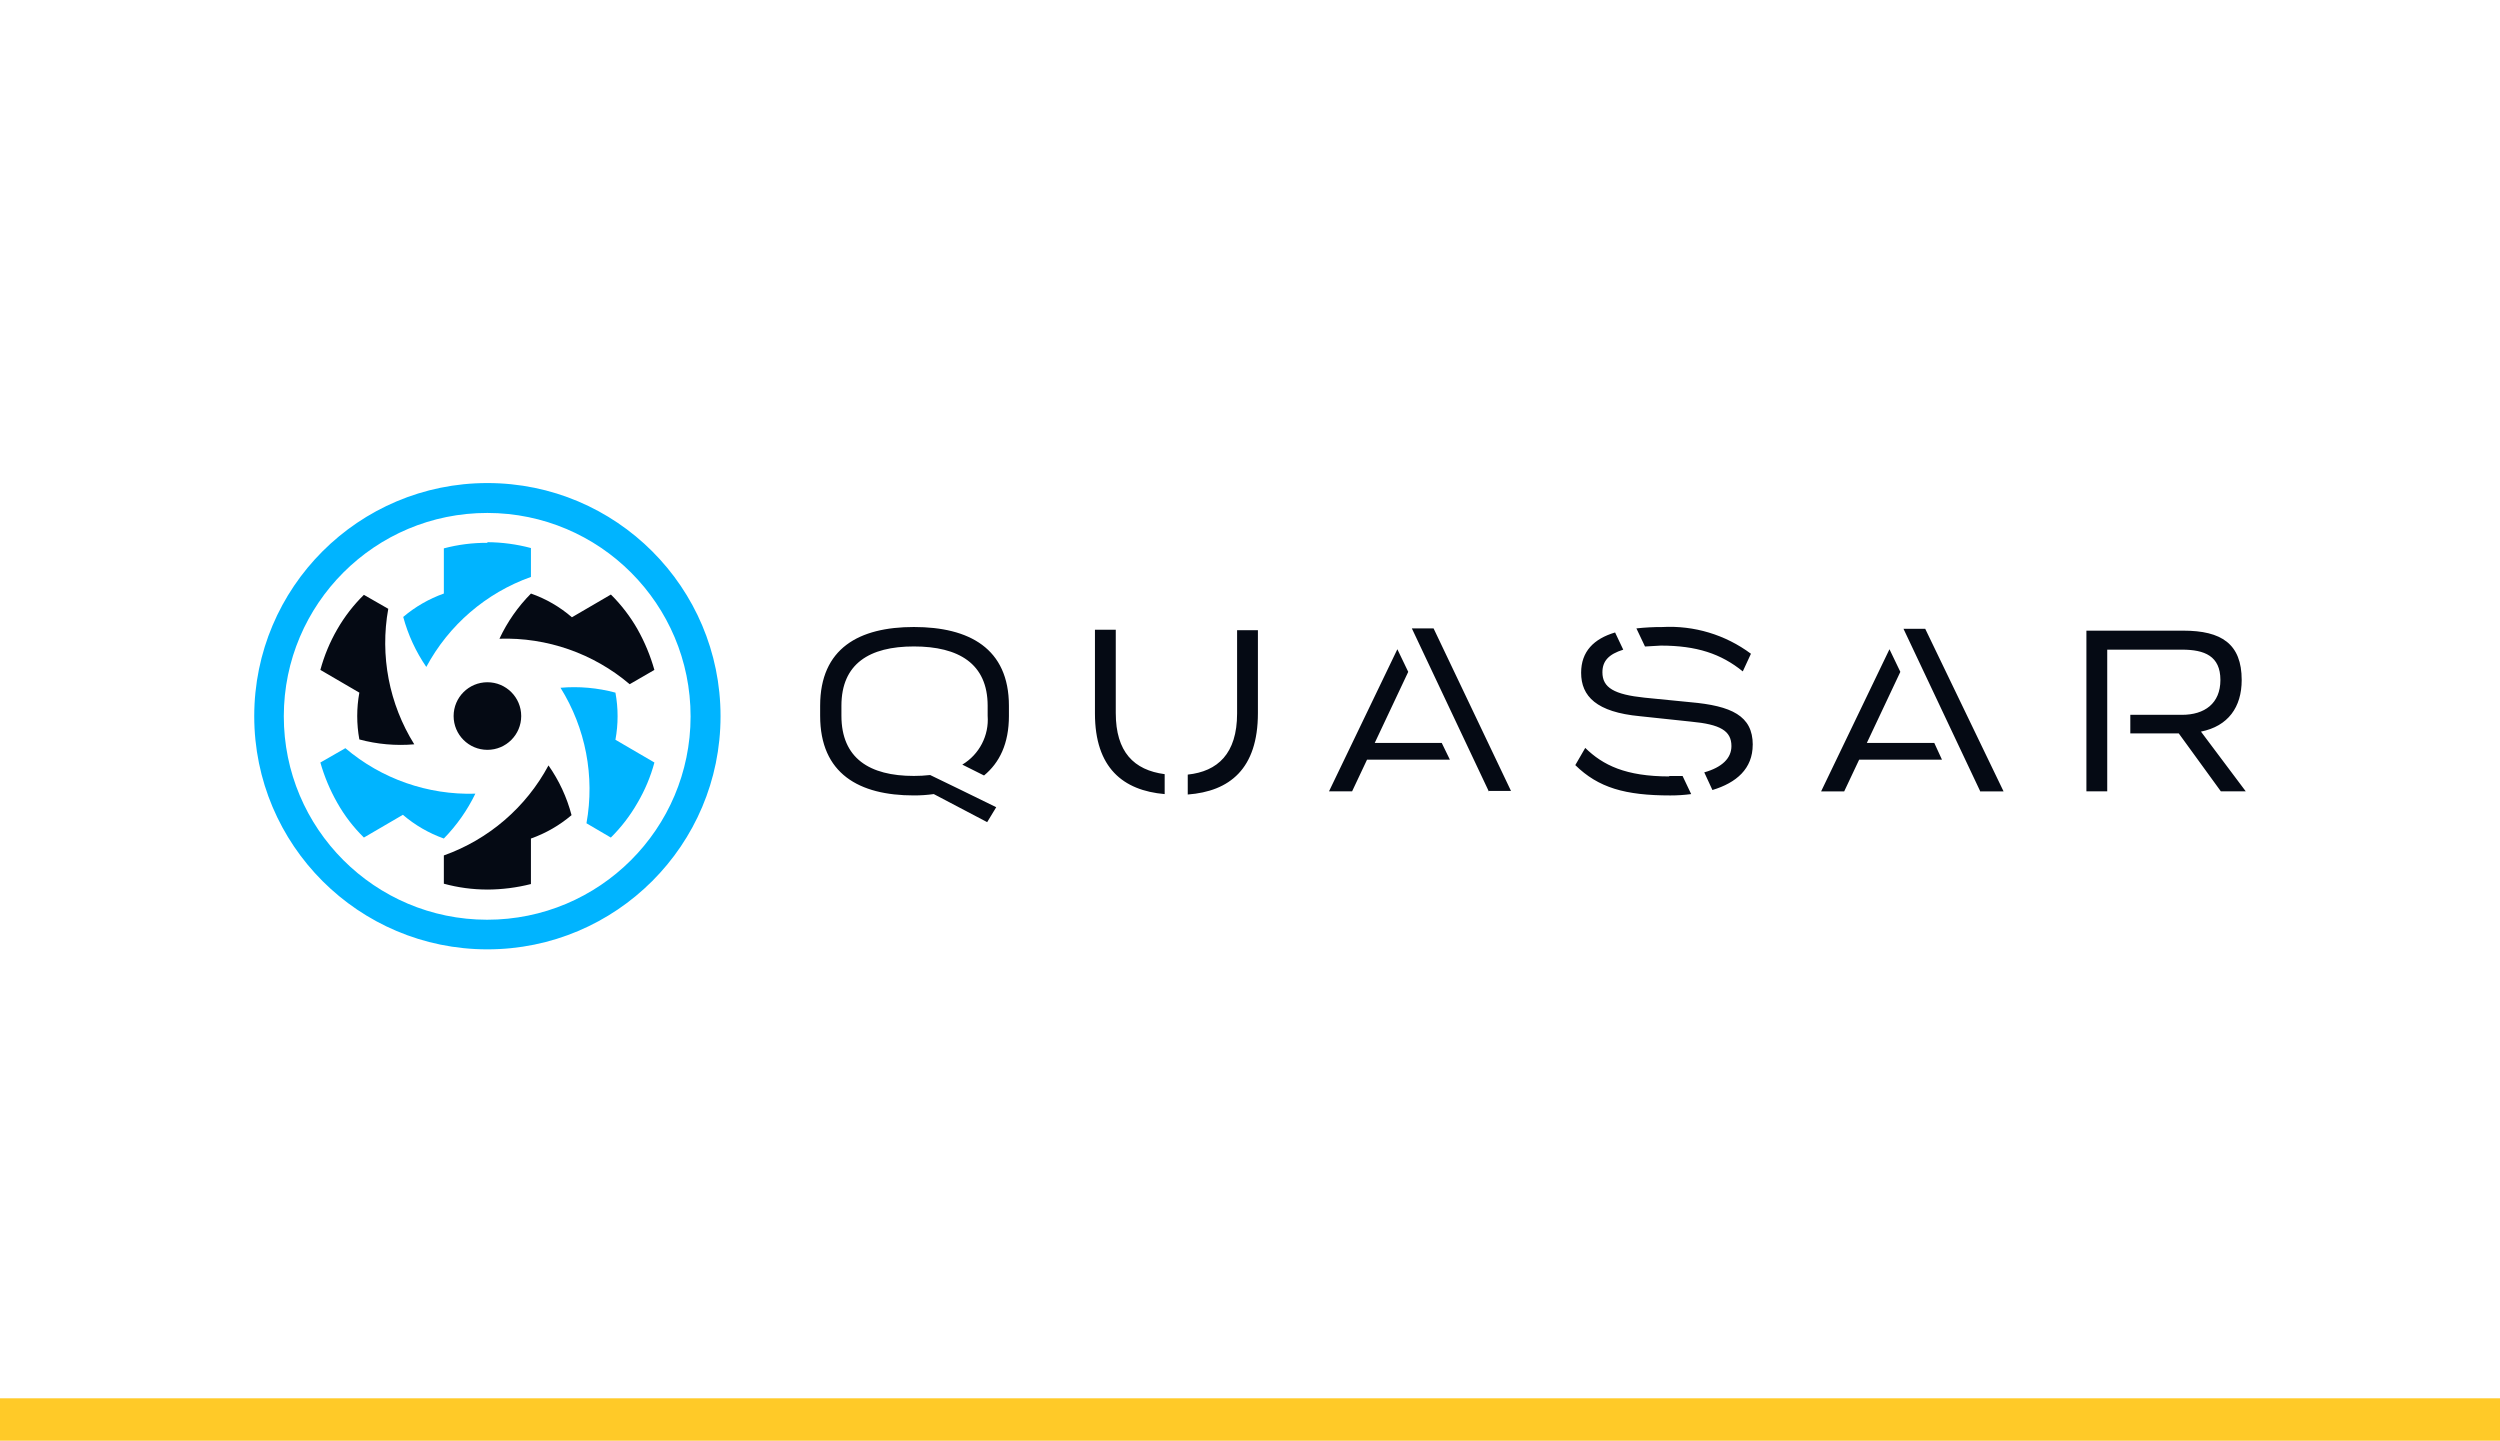
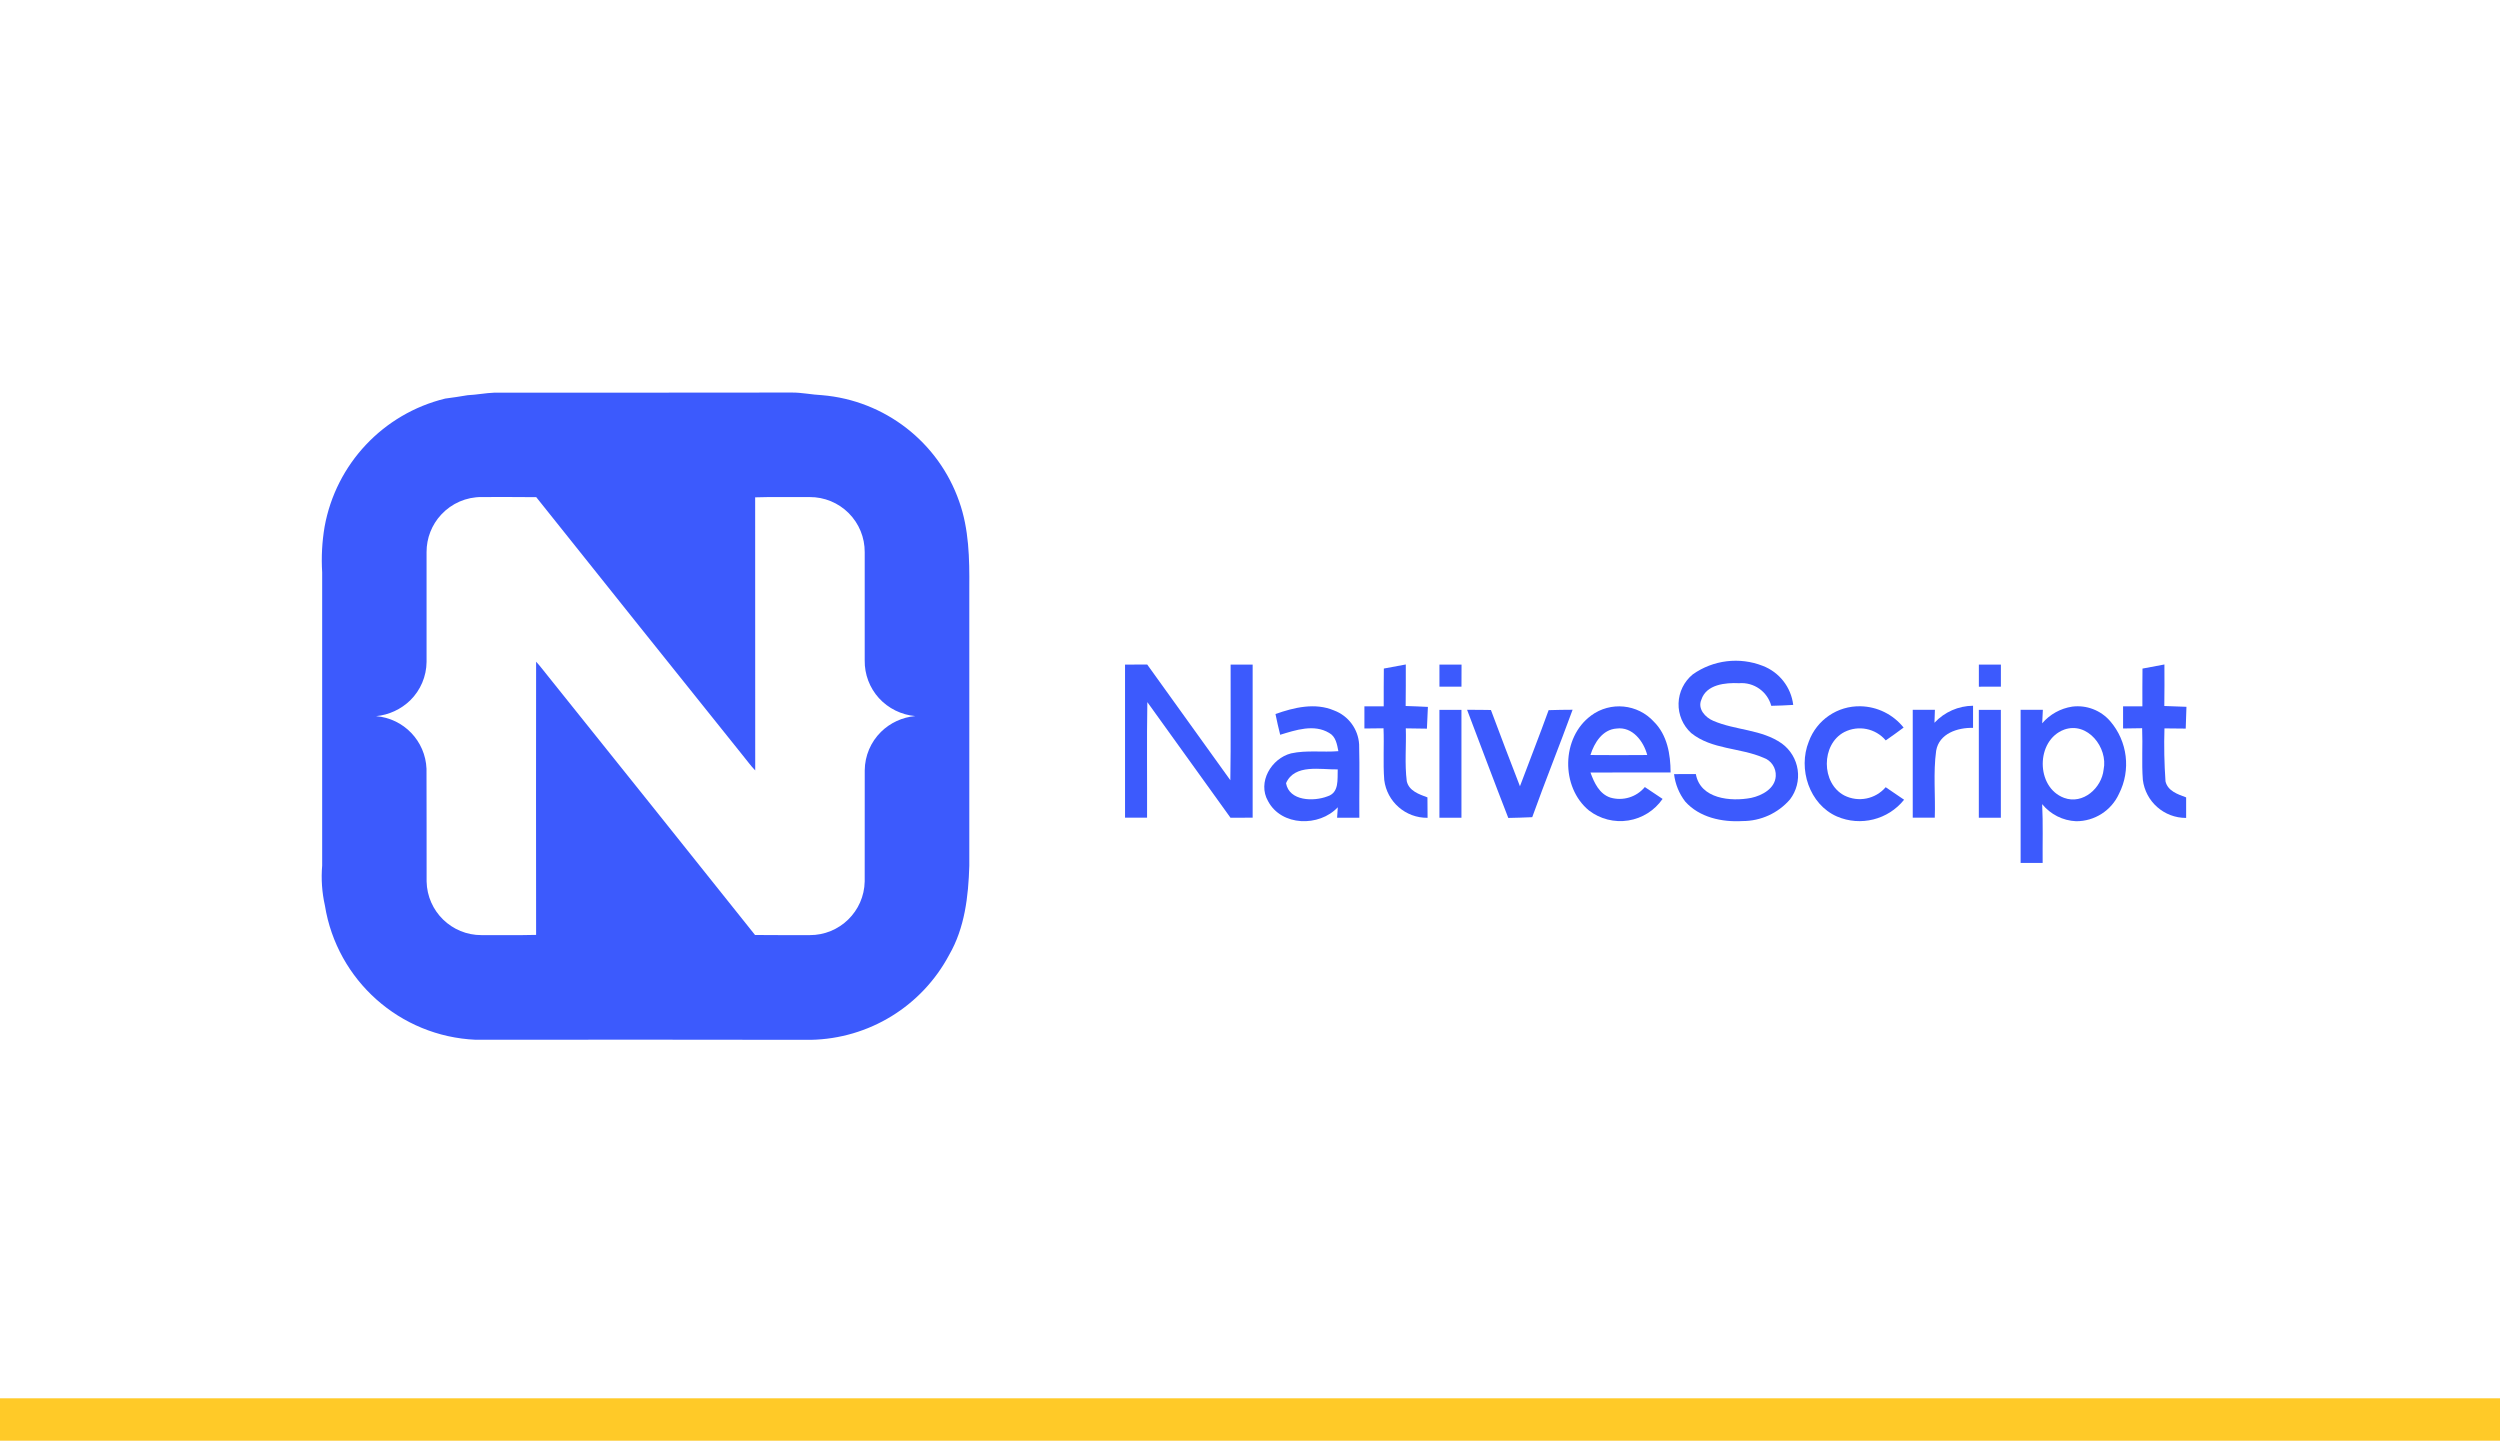
<svg xmlns="http://www.w3.org/2000/svg" width="295" height="170" viewBox="0 0 295 170">
-   <g id="t4-p3" transform="translate(-1125 -748)">
-     <rect id="Rectangle_5322" data-name="Rectangle 5322" width="295" height="170" transform="translate(1125 748)" fill="#fff" />
-     <rect id="Rectangle_5326" data-name="Rectangle 5326" width="295" height="5" transform="translate(1125 913)" fill="#ffca28" />
-     <g id="Group_53809" data-name="Group 53809" transform="translate(1271 13244)">
-       <path id="Path_100538" data-name="Path 100538" d="M150.3,48.456a3.988,3.988,0,1,1-3.988-3.988A3.988,3.988,0,0,1,150.3,48.456Zm13.727-10.238a19.135,19.135,0,0,0-3.144-4.1l-4.6,2.684a14.9,14.9,0,0,0-4.831-2.8,18.943,18.943,0,0,0-3.719,5.33A22.623,22.623,0,0,1,163.1,44.7l2.914-1.687A21.856,21.856,0,0,0,164.024,38.218ZM146.309,68.932a21.2,21.2,0,0,0,5.138-.652V62.911a15.338,15.338,0,0,0,4.793-2.761,18.29,18.29,0,0,0-2.722-5.867,22.623,22.623,0,0,1-12.347,10.621v3.336a19.514,19.514,0,0,0,5.138.69ZM128.594,38.218a20.118,20.118,0,0,0-1.994,4.793l4.6,2.684a15.338,15.338,0,0,0,0,5.522,18.691,18.691,0,0,0,6.48.575,22.623,22.623,0,0,1-3.068-15.99l-2.876-1.649A18.914,18.914,0,0,0,128.594,38.218Z" transform="translate(-234.797 -12459.963)" fill="#050a14" />
-       <path id="Path_100539" data-name="Path 100539" d="M164.024,48.952a19.22,19.22,0,0,0,1.994-4.755l-4.6-2.684a15.338,15.338,0,0,0,0-5.56,18.691,18.691,0,0,0-6.48-.575A22.623,22.623,0,0,1,158,51.368l2.876,1.687A19.134,19.134,0,0,0,164.024,48.952Zm-35.43,0a18.233,18.233,0,0,0,3.144,4.1l4.6-2.684a15.338,15.338,0,0,0,4.831,2.8,20.041,20.041,0,0,0,3.719-5.292,22.623,22.623,0,0,1-15.338-5.368L126.6,44.2A21.535,21.535,0,0,0,128.594,48.952Zm17.715-30.675a19.47,19.47,0,0,0-5.138.652v5.33a15.338,15.338,0,0,0-4.793,2.761,19.341,19.341,0,0,0,2.722,5.9A22.623,22.623,0,0,1,151.447,22.3V18.89a20.438,20.438,0,0,0-5.138-.69Z" transform="translate(-234.797 -12450.222)" fill="#00b4ff" />
-       <path id="Path_100537" data-name="Path 100537" d="M133.762,3.528a24,24,0,1,1-24.023,23.984A24,24,0,0,1,133.762,3.528m0-3.528a27.512,27.512,0,1,0,27.512,27.512A27.512,27.512,0,0,0,133.762,0Z" transform="translate(-222.25 -12439)" fill="#00b4ff" />
-       <path id="Path_100540" data-name="Path 100540" d="M61.154,196.794v2.3c-4.915-.427-8.227-3.1-8.227-9.509V179.7h2.457v9.829c0,4.594,2.137,6.731,5.769,7.212ZM69.7,179.752v9.829c0,4.754-2.3,6.838-5.823,7.212v2.351c4.915-.374,8.28-2.992,8.28-9.616v-9.776H69.648Zm-26.924,10.1v-1.175c0-6.784-4.7-9.3-11.218-9.3-6.464,0-11.058,2.511-11.058,9.3v1.175c0,6.838,4.594,9.4,11.058,9.4a16.8,16.8,0,0,0,2.351-.16l6.3,3.312,1.068-1.763L36.9,198.5l-3.419-1.656a17.089,17.089,0,0,1-1.923.107c-5.235,0-8.547-2.083-8.547-7.105v-1.175c0-4.968,3.312-7,8.547-7,5.289,0,8.708,2.03,8.708,7v1.175a6.185,6.185,0,0,1-2.992,5.77l2.564,1.282C41.655,195.4,42.777,193.161,42.777,189.849Zm56.52,8.868h2.724l-9.135-19.178H90.322L99.4,198.77Zm-13.355-5.663,3.953-8.387L88.612,182,80.545,198.77H83.27l1.763-3.739h9.776l-.962-1.977Zm71.424,5.716h2.778L150.9,179.592h-2.564l9.082,19.232Zm-13.355-5.716,3.953-8.387L146.681,182l-8.067,16.774h2.724l1.763-3.739h9.776l-.908-1.977h-7.906Zm39.425-1.336c3.205-.641,4.808-2.885,4.808-6.09,0-4.274-2.4-5.823-6.891-5.823H169.919V198.77h2.457V182.049h8.814c2.671,0,4.541.748,4.541,3.579,0,2.778-1.87,4.113-4.541,4.113H175.1v2.19h5.716l4.968,6.838h2.938l-5.289-7.052Zm-62.717,5.289c-5.182,0-7.853-1.336-9.936-3.366l-1.175,2.03c2.724,2.671,5.876,3.579,11.218,3.579a18.379,18.379,0,0,0,2.457-.16l-1.015-2.137h-1.6Zm9.83-3.739c0-3.419-2.511-4.594-7.372-5.022l-5.4-.534c-3.579-.374-4.968-1.175-4.968-2.992,0-1.336.748-2.137,2.457-2.671l-.962-2.03c-2.511.748-4.007,2.244-4.007,4.754,0,2.778,1.816,4.648,6.945,5.128l6.037.641c3.419.321,4.754,1.068,4.754,2.885,0,1.442-1.122,2.511-3.205,3.1l.962,2.083c2.831-.855,4.754-2.511,4.754-5.342Zm-10.845-11.7c4.22,0,7.105.962,9.669,3.045l.962-2.083a16.026,16.026,0,0,0-10.471-3.152,26.906,26.906,0,0,0-3.045.16l1.015,2.137,1.87-.107Z" transform="translate(-69.723 -12601.391)" fill="#050a14" />
+   <g id="t4-p3" transform="translate(-810 -748)">
+     <rect id="Rectangle_5597" data-name="Rectangle 5597" width="295" height="170" transform="translate(810 748)" fill="#fff" />
+     <rect id="Rectangle_5598" data-name="Rectangle 5598" width="295" height="5" transform="translate(810 913)" fill="#ffca28" />
+     <g id="Group_55372" data-name="Group 55372" transform="translate(-571 11700)">
+       <g id="Group_55372-2" data-name="Group 55372" transform="translate(53.583 -289.687)">
+         <path id="Path_102968" data-name="Path 102968" d="M608.633,464.535a8.761,8.761,0,0,1,8.25-1.006,5.659,5.659,0,0,1,3.6,4.611c-.866.058-1.729.086-2.591.107a3.631,3.631,0,0,0-3.8-2.669c-1.614-.078-3.864.14-4.447,1.942-.476,1.088.464,2.107,1.413,2.5,2.612,1.129,5.7.99,8.086,2.677a4.667,4.667,0,0,1,.965,6.587,7.381,7.381,0,0,1-5.622,2.562c-2.41.144-5.08-.427-6.747-2.3a6.569,6.569,0,0,1-1.318-3.24c.854-.012,1.712-.012,2.571-.008.521,2.949,4.143,3.273,6.529,2.813,1.285-.275,2.821-1.1,2.9-2.571a2.156,2.156,0,0,0-1.45-2.168c-2.759-1.2-6.1-.953-8.529-2.911A4.578,4.578,0,0,1,608.633,464.535Z" transform="translate(918.534 -11047.273)" fill="#3c5afd" />
+         <path id="Path_102969" data-name="Path 102969" d="M448.656,463.992l2.616-.012q4.9,6.831,9.81,13.654c.074-4.55.012-9.1.033-13.646.866,0,1.733,0,2.6,0q.006,9.03,0,18.064-1.306,0-2.612.012-4.909-6.819-9.814-13.646c-.078,4.546-.012,9.092-.033,13.638-.871,0-1.741,0-2.6,0Q448.649,473.02,448.656,463.992Z" transform="translate(1011.515 -11047.881)" fill="#3c5afd" />
+         <path id="Path_102970" data-name="Path 102970" d="M519.739,464.45q1.294-.253,2.591-.48c0,1.63.008,3.265-.016,4.9.875.029,1.749.058,2.624.107-.045.854-.074,1.708-.115,2.567q-1.25-.025-2.493-.037c.07,2.074-.148,4.172.115,6.238.263,1.154,1.462,1.544,2.439,1.909,0,.8.008,1.606.016,2.41a5.09,5.09,0,0,1-5.113-4.464c-.156-2.033,0-4.07-.086-6.1l-2.255.025c0-.871,0-1.741,0-2.612.756,0,1.519,0,2.279,0C519.722,467.423,519.722,465.937,519.739,464.45Z" transform="translate(970.971 -11047.875)" fill="#3c5afd" />
+         <path id="Path_102971" data-name="Path 102971" d="M539,464c.866,0,1.737,0,2.608,0q-.006,1.3-.008,2.6H539C538.993,465.73,539,464.864,539,464Z" transform="translate(958.271 -11047.89)" fill="#3c5afd" />
+         <path id="Path_102972" data-name="Path 102972" d="M694,464c.867,0,1.733,0,2.6,0v2.6c-.871,0-1.737,0-2.6.008Q693.989,465.3,694,464Z" transform="translate(866.923 -11047.89)" fill="#3c5afd" />
+         <path id="Path_102973" data-name="Path 102973" d="M737.738,464.455c.858-.168,1.721-.333,2.587-.485.008,1.63.012,3.265-.012,4.9.867.033,1.737.053,2.612.095-.037.854-.057,1.712-.086,2.571-.842-.012-1.675-.021-2.509-.025a62.224,62.224,0,0,0,.123,6.25c.267,1.146,1.462,1.532,2.435,1.893,0,.8,0,1.614,0,2.423a5.122,5.122,0,0,1-5.109-4.5c-.152-2.024,0-4.057-.082-6.086-.755.012-1.507.021-2.25.033q-.012-1.312,0-2.616,1.133-.006,2.279,0C737.721,467.423,737.721,465.937,737.738,464.455Z" transform="translate(842.493 -11047.875)" fill="#3c5afd" />
+         <path id="Path_102974" data-name="Path 102974" d="M490,476.9c2.189-.78,4.677-1.376,6.915-.423a4.558,4.558,0,0,1,2.957,4c.074,2.883,0,5.77.025,8.656-.879,0-1.753,0-2.624,0l.082-1.232c-2.193,2.341-6.652,2.254-8.229-.723-1.285-2.226.386-5.043,2.719-5.638,1.827-.4,3.72-.107,5.577-.259-.156-.8-.3-1.737-1.1-2.16-1.778-1.064-3.938-.333-5.765.226q-.308-1.22-.554-2.443m1.244,8.155c.374,2.127,3.273,2.181,4.883,1.556,1.417-.435,1.166-2.025,1.216-3.182C495.334,483.477,492.271,482.75,491.248,485.054Z" transform="translate(987.922 -11054.956)" fill="#3c5afd" />
+         <path id="Path_102975" data-name="Path 102975" d="M578.708,477.081a5.561,5.561,0,0,1,7.412.735c1.573,1.56,1.963,3.852,1.967,5.979-3.15.016-6.3-.016-9.453.016.435,1.2,1.043,2.521,2.349,2.953a3.871,3.871,0,0,0,4.065-1.244c.694.464,1.392.932,2.094,1.4a6.067,6.067,0,0,1-8.685,1.367c-3.355-2.751-3.269-8.628.251-11.2m-.078,4.653q3.351.031,6.7,0c-.427-1.622-1.741-3.367-3.61-3.125C580.051,478.727,579.086,480.292,578.63,481.733Z" transform="translate(936.46 -11054.961)" fill="#3c5afd" />
+         <path id="Path_102976" data-name="Path 102976" d="M644.441,480.139a6.344,6.344,0,0,1,6.114-4.168,6.691,6.691,0,0,1,5.076,2.513c-.694.522-1.4,1.022-2.107,1.515a4.022,4.022,0,0,0-4.887-.986c-2.759,1.437-2.755,6.045,0,7.486a4.036,4.036,0,0,0,4.878-.977c.723.485,1.45.981,2.172,1.478a6.737,6.737,0,0,1-7.917,1.979C644.5,487.548,643.144,483.355,644.441,480.139Z" transform="translate(896.413 -11054.944)" fill="#3c5afd" />
+         <path id="Path_102977" data-name="Path 102977" d="M677.567,477.838a6.3,6.3,0,0,1,4.554-2.008c0,.867,0,1.737,0,2.612-1.815-.045-4,.653-4.353,2.694-.361,2.612-.07,5.273-.164,7.9-.871,0-1.737,0-2.6,0V476.31c.871,0,1.741,0,2.616,0C677.6,476.82,677.579,477.329,677.567,477.838Z" transform="translate(878.116 -11054.865)" fill="#3c5afd" />
+         <path id="Path_102978" data-name="Path 102978" d="M708.546,477.984a5.827,5.827,0,0,1,3.544-1.971,5.08,5.08,0,0,1,4.476,1.708,7.751,7.751,0,0,1,1.043,8.587,5.532,5.532,0,0,1-5.055,3.228,5.468,5.468,0,0,1-4.008-2.016c.115,2.312.037,4.624.058,6.94-.871,0-1.737,0-2.6,0V476.391h2.624c-.029.53-.053,1.064-.078,1.593m2.583.747c-3.355,1.257-3.363,6.8,0,8.049,2.234.821,4.439-1.166,4.665-3.339C716.336,480.858,713.905,477.729,711.129,478.731Z" transform="translate(859.846 -11054.944)" fill="#3c5afd" />
+         <path id="Path_102979" data-name="Path 102979" d="M539,477c.866,0,1.733,0,2.6,0q.006,6.363,0,12.73c-.871,0-1.737,0-2.6,0Z" transform="translate(958.268 -11055.551)" fill="#3c5afd" />
+         <path id="Path_102980" data-name="Path 102980" d="M546.95,476.988c.936,0,1.873,0,2.813.021q1.682,4.509,3.425,9c1.121-3,2.3-5.971,3.384-8.981.94-.033,1.881-.045,2.829-.049-1.548,4.242-3.24,8.426-4.764,12.677-.944.045-1.885.07-2.825.09C550.161,485.509,548.568,481.242,546.95,476.988Z" transform="translate(953.583 -11055.542)" fill="#3c5afd" />
+         <path id="Path_102981" data-name="Path 102981" d="M694,477c.866,0,1.733,0,2.6,0q.006,6.363,0,12.73c-.871,0-1.737,0-2.6,0Z" transform="translate(866.918 -11055.551)" fill="#3c5afd" />
+       </g>
+       <path id="Path_104260" data-name="Path 104260" d="M-609.707,600.311c1.061-.049,2.1-.262,3.164-.3,11.675-.009,23.355.013,35.03-.013,1.216-.013,2.41.257,3.621.311a18.8,18.8,0,0,1,16.179,12.558c1.154,3.244,1.216,6.736,1.189,10.144q0,16.414,0,32.829c-.107,3.6-.533,7.322-2.37,10.5a18.892,18.892,0,0,1-16.343,10.038q-19.769-.033-39.539-.009a18.855,18.855,0,0,1-17.786-15.833,15.567,15.567,0,0,1-.324-4.717q-.007-17.3,0-34.6a23.663,23.663,0,0,1,.284-5.374A19.062,19.062,0,0,1-612.37,600.71c.888-.111,1.779-.253,2.663-.4" transform="translate(2045.902 -11505.678)" fill="#3c5afd" />
+       <path id="Path_102967" data-name="Path 102967" d="M421.588,118.92a6.455,6.455,0,0,1,4.769-2.066c2.146.007,4.294-.019,6.438.014Q444.943,132.1,457.134,147.3c.5.6.951,1.249,1.5,1.814q.013-16.113-.007-32.225c2.143-.072,4.289-.01,6.433-.032a6.46,6.46,0,0,1,6.494,6.5q-.005,6.387,0,12.776a6.486,6.486,0,0,0,1.672,4.444,6.6,6.6,0,0,0,4.294,2.124,6.586,6.586,0,0,0-4.042,1.861,6.446,6.446,0,0,0-1.921,4.527c-.01,4.374,0,8.748-.005,13.122a6.461,6.461,0,0,1-6.5,6.336c-2.146-.01-4.294.017-6.44-.015q-12.15-15.234-24.343-30.435c-.5-.605-.956-1.239-1.49-1.814q-.018,16.118,0,32.237c-2.144.058-4.289.009-6.433.027a6.46,6.46,0,0,1-6.488-6.327c-.012-4.434.012-8.865-.012-13.3a6.494,6.494,0,0,0-5.952-6.211,6.724,6.724,0,0,0,4.04-1.872,6.454,6.454,0,0,0,1.919-4.527c.009-4.319,0-8.64,0-12.96A6.45,6.45,0,0,1,421.588,118.92Z" transform="translate(1011.482 -11010.203)" fill="#fff" />
    </g>
  </g>
</svg>
